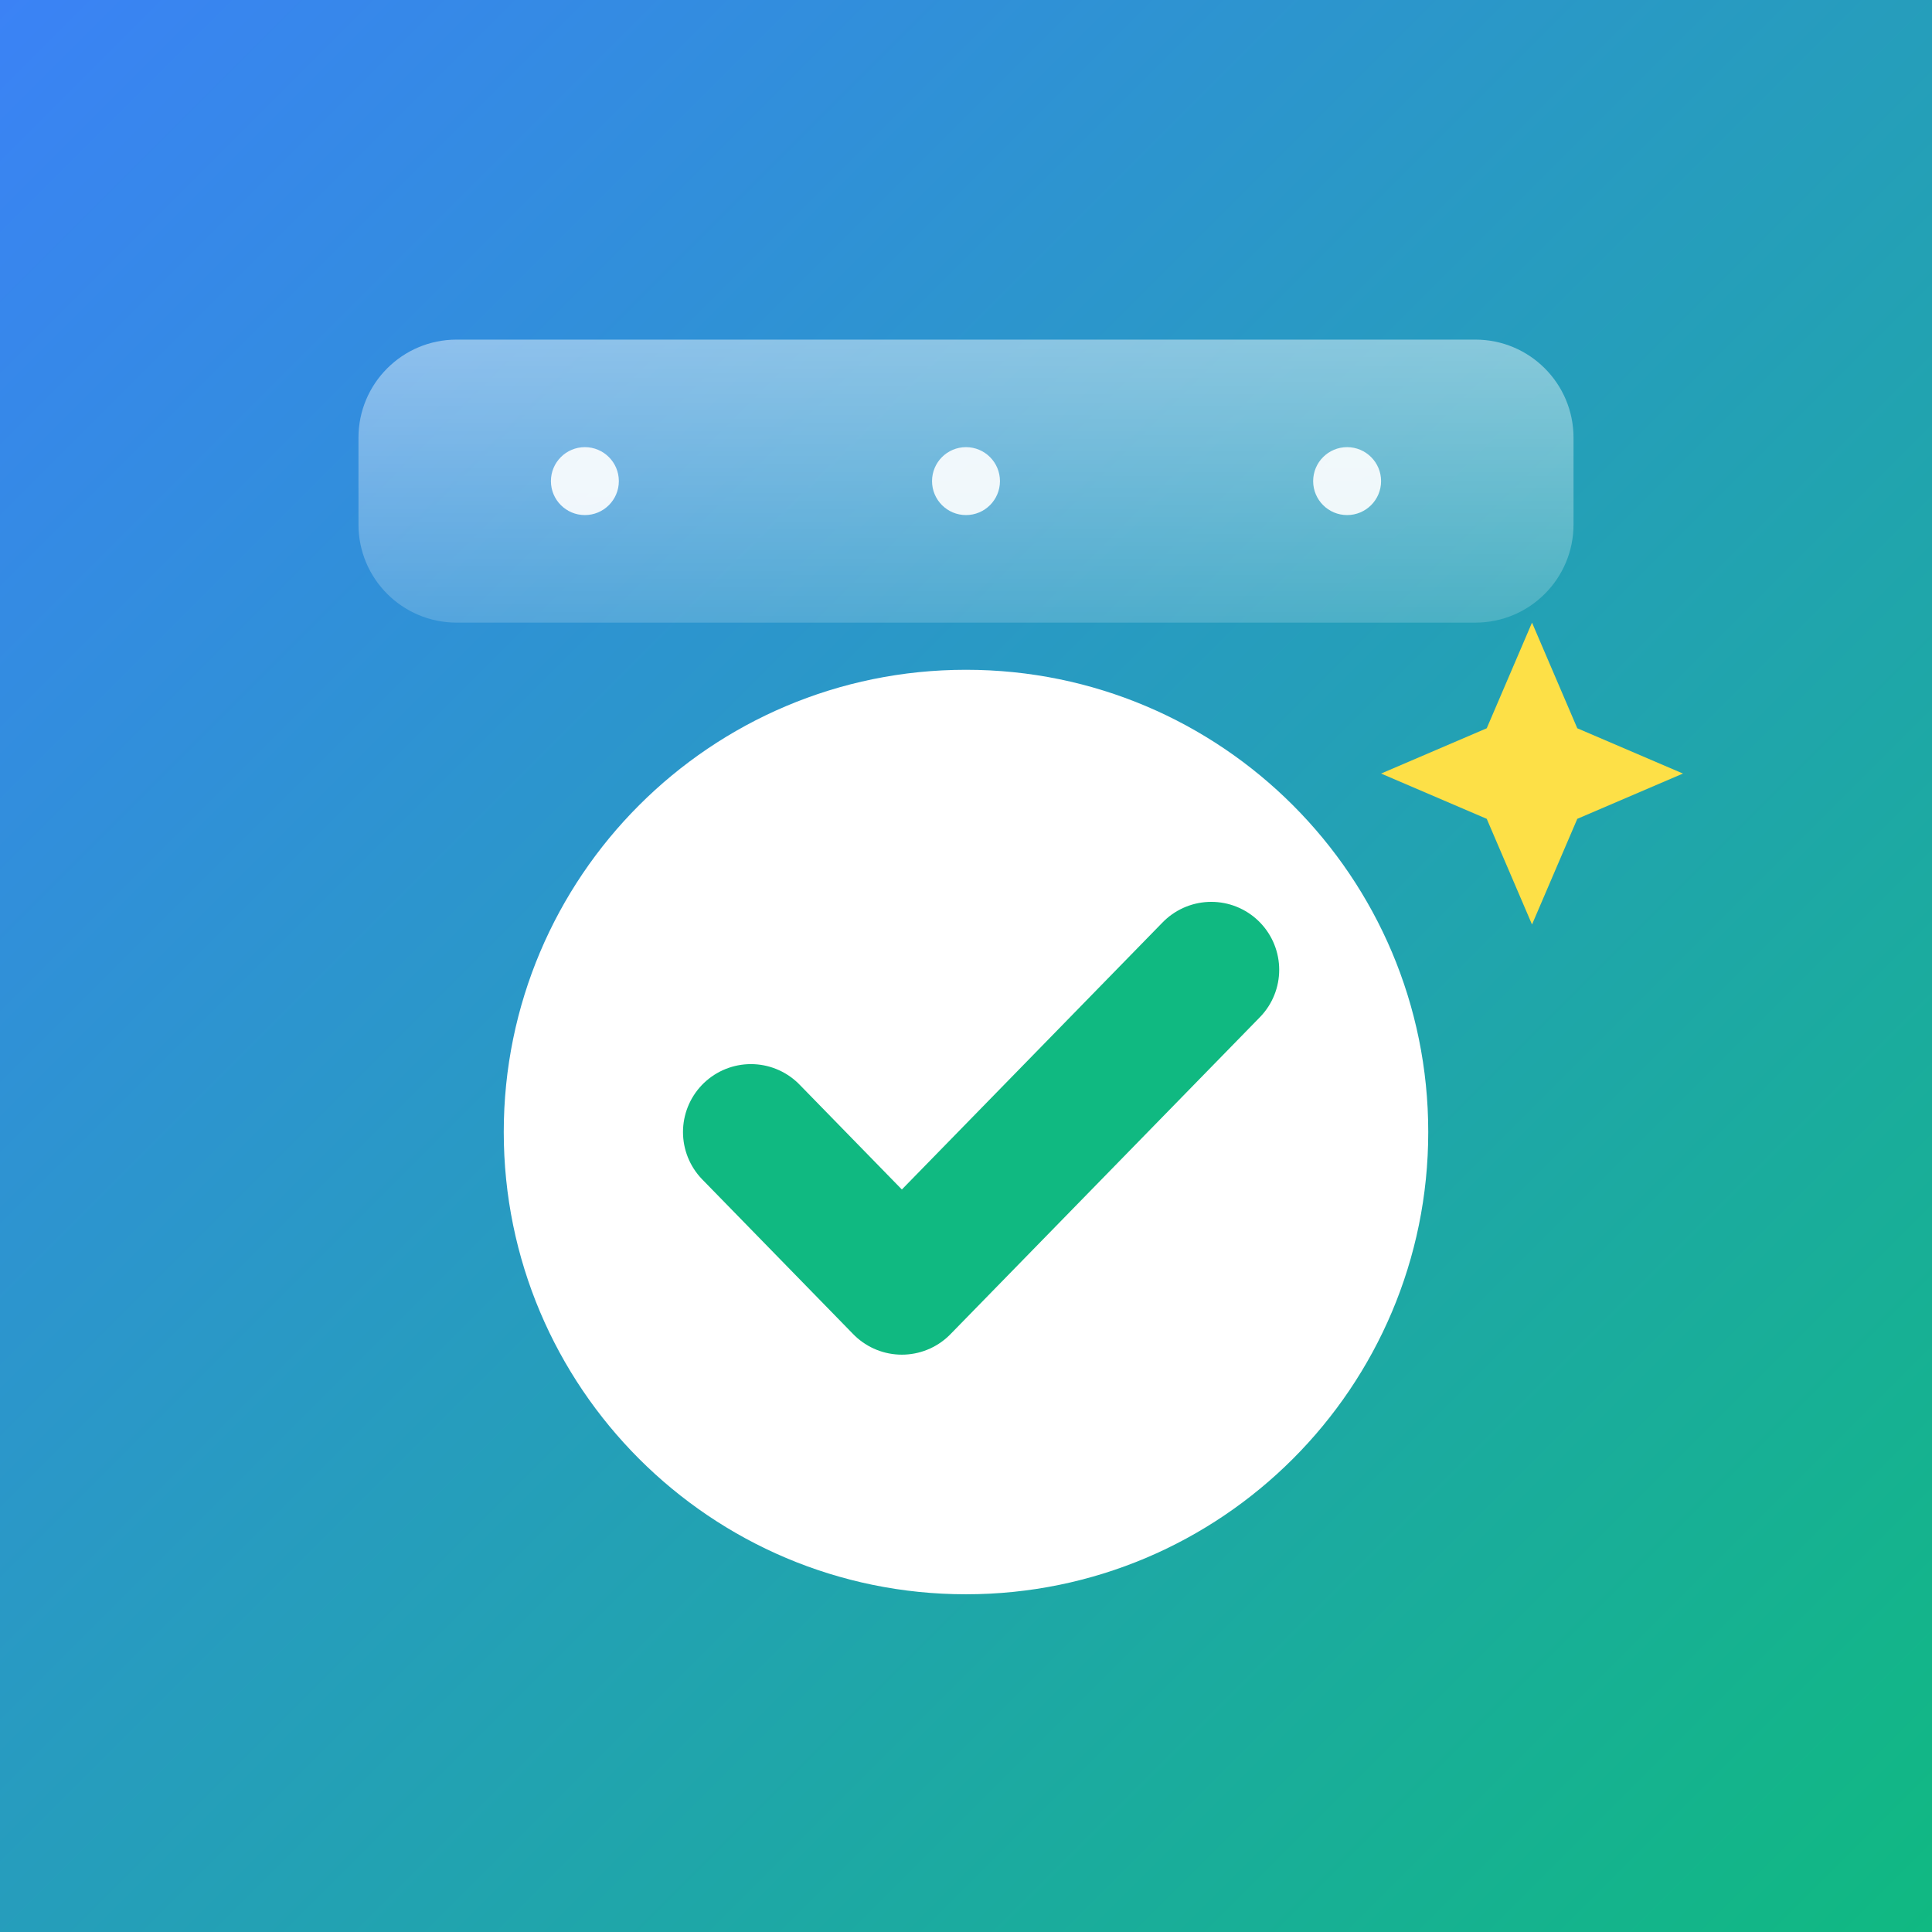
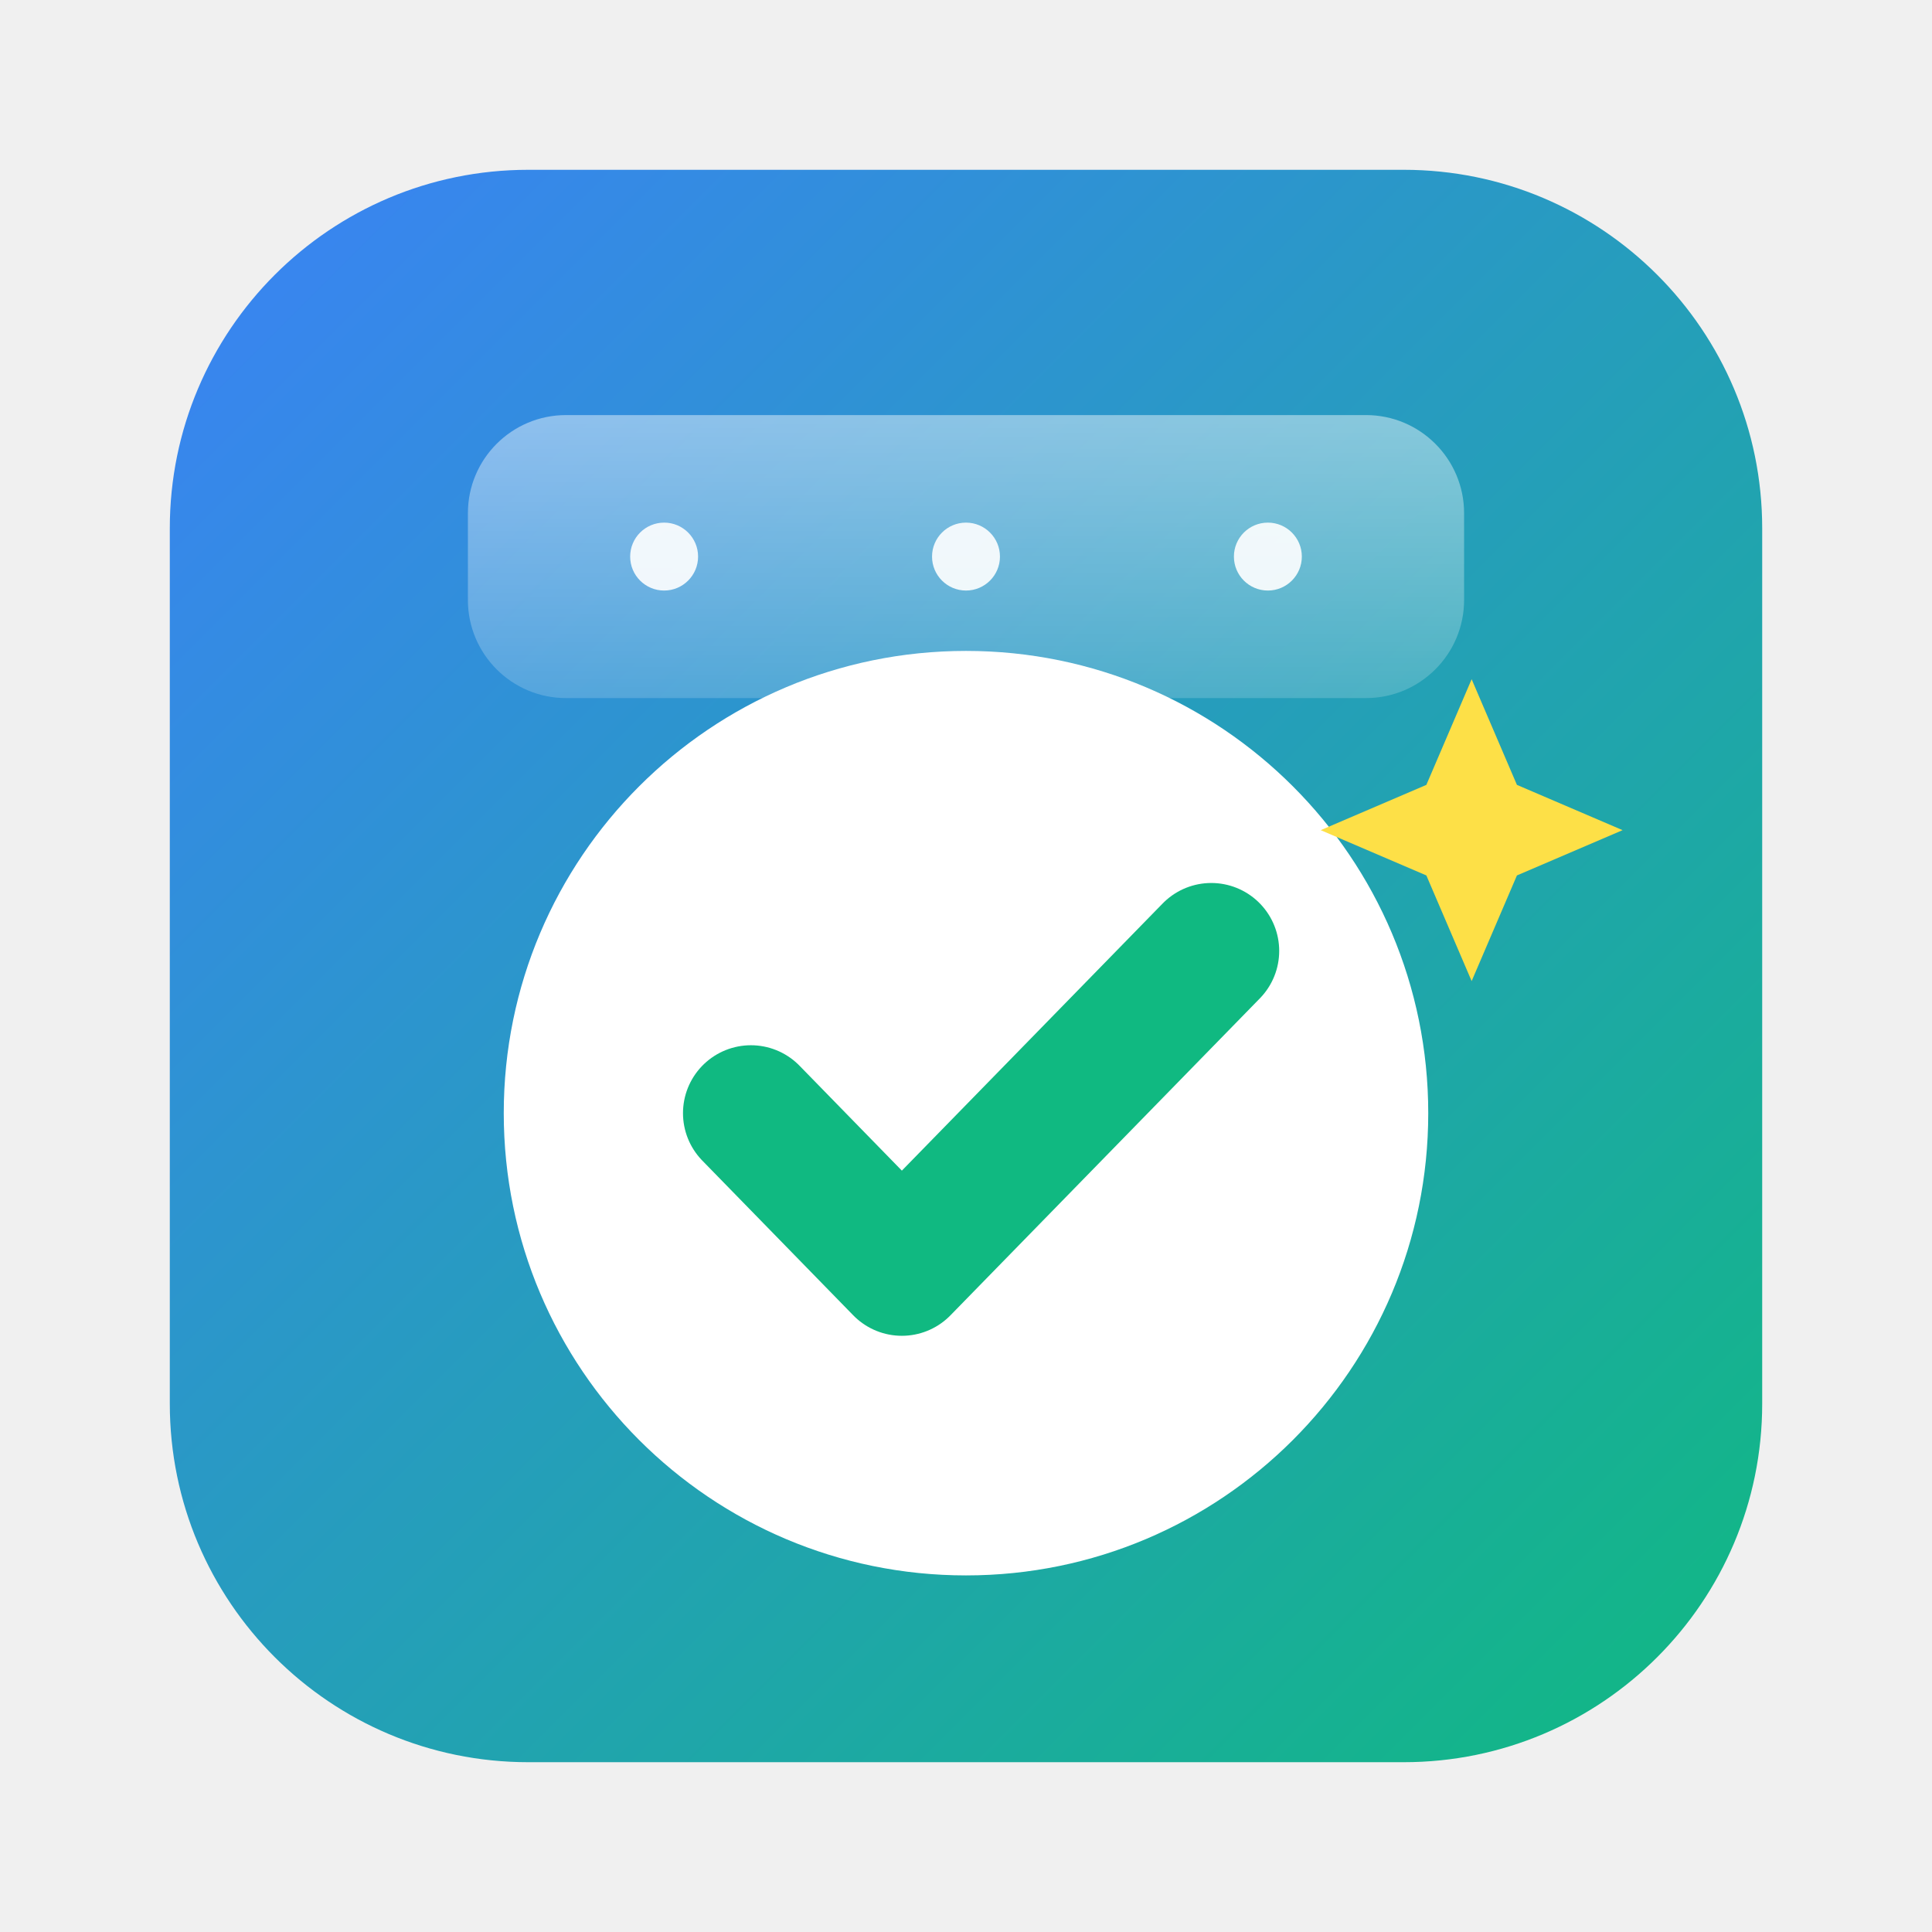
<svg xmlns="http://www.w3.org/2000/svg" width="1024" height="1024" viewBox="0 0 1024 1024">
  <defs>
    <linearGradient id="bg" x1="0" y1="0" x2="1" y2="1">
      <stop offset="0" stop-color="#3b82f6" />
      <stop offset="1" stop-color="#10b981" />
    </linearGradient>
    <linearGradient id="header" x1="0" y1="0" x2="0" y2="1">
      <stop offset="0" stop-color="rgba(255,255,255,0.45)" />
      <stop offset="1" stop-color="rgba(255,255,255,0.18)" />
    </linearGradient>
  </defs>
-   <rect width="1024" height="1024" fill="url(#bg)" />
-   <rect x="190" y="180" width="644" height="150" rx="52" fill="url(#header)" />
-   <circle cx="310" cy="255" r="18" fill="rgba(255,255,255,0.9)" />
-   <circle cx="512" cy="255" r="18" fill="rgba(255,255,255,0.9)" />
-   <circle cx="714" cy="255" r="18" fill="rgba(255,255,255,0.9)" />
-   <circle cx="512" cy="600" r="245" fill="#ffffff" />
-   <path d="M398 600 L478 682 L642 514" stroke="#10b981" stroke-width="72" stroke-linecap="round" stroke-linejoin="round" fill="none" />
-   <path d="M812 330 l24 56 56 24 -56 24 -24 56 -24 -56 -56 -24 56 -24 z" fill="#fde047" />
+   <rect x="90" y="90" width="844" height="844" rx="190" fill="url(#bg)" />
+   <rect x="248" y="220" width="528" height="150" rx="52" fill="url(#header)" />
+   <circle cx="352" cy="295" r="18" fill="rgba(255,255,255,0.9)" />
+   <circle cx="512" cy="295" r="18" fill="rgba(255,255,255,0.9)" />
+   <circle cx="672" cy="295" r="18" fill="rgba(255,255,255,0.9)" />
+   <circle cx="512" cy="590" r="245" fill="#ffffff" />
+   <path d="M398 590 L478 672 L642 504" stroke="#10b981" stroke-width="72" stroke-linecap="round" stroke-linejoin="round" fill="none" />
+   <path d="M780 360 l24 56 56 24 -56 24 -24 56 -24 -56 -56 -24 56 -24 z" fill="#fde047" />
</svg>
